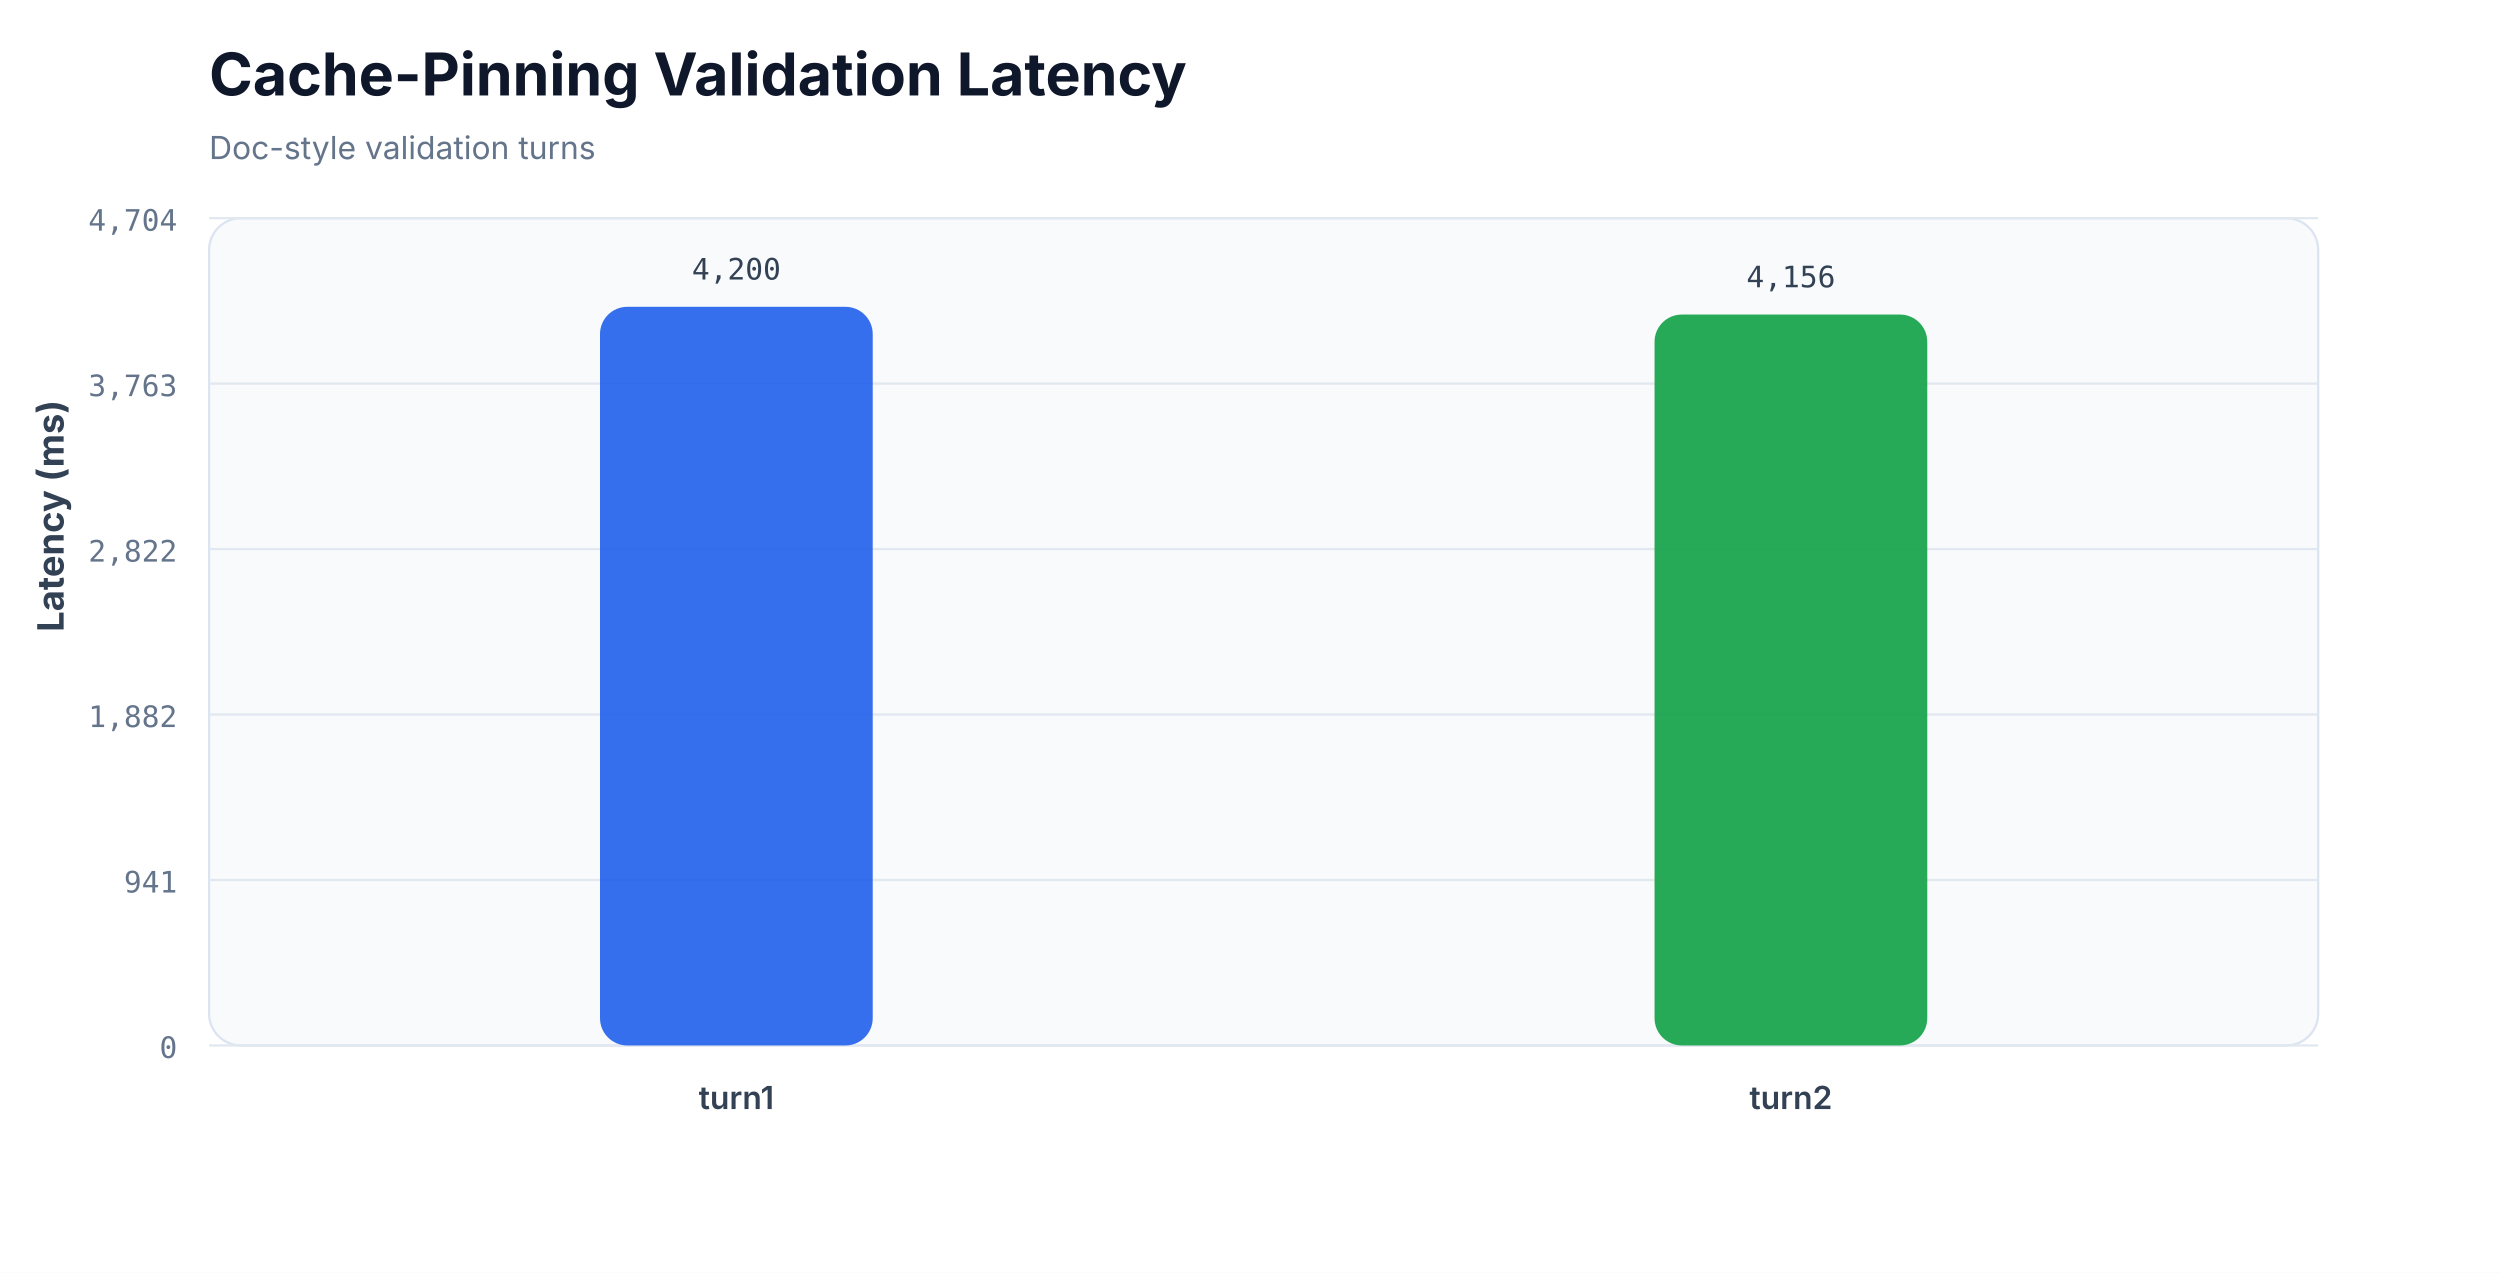
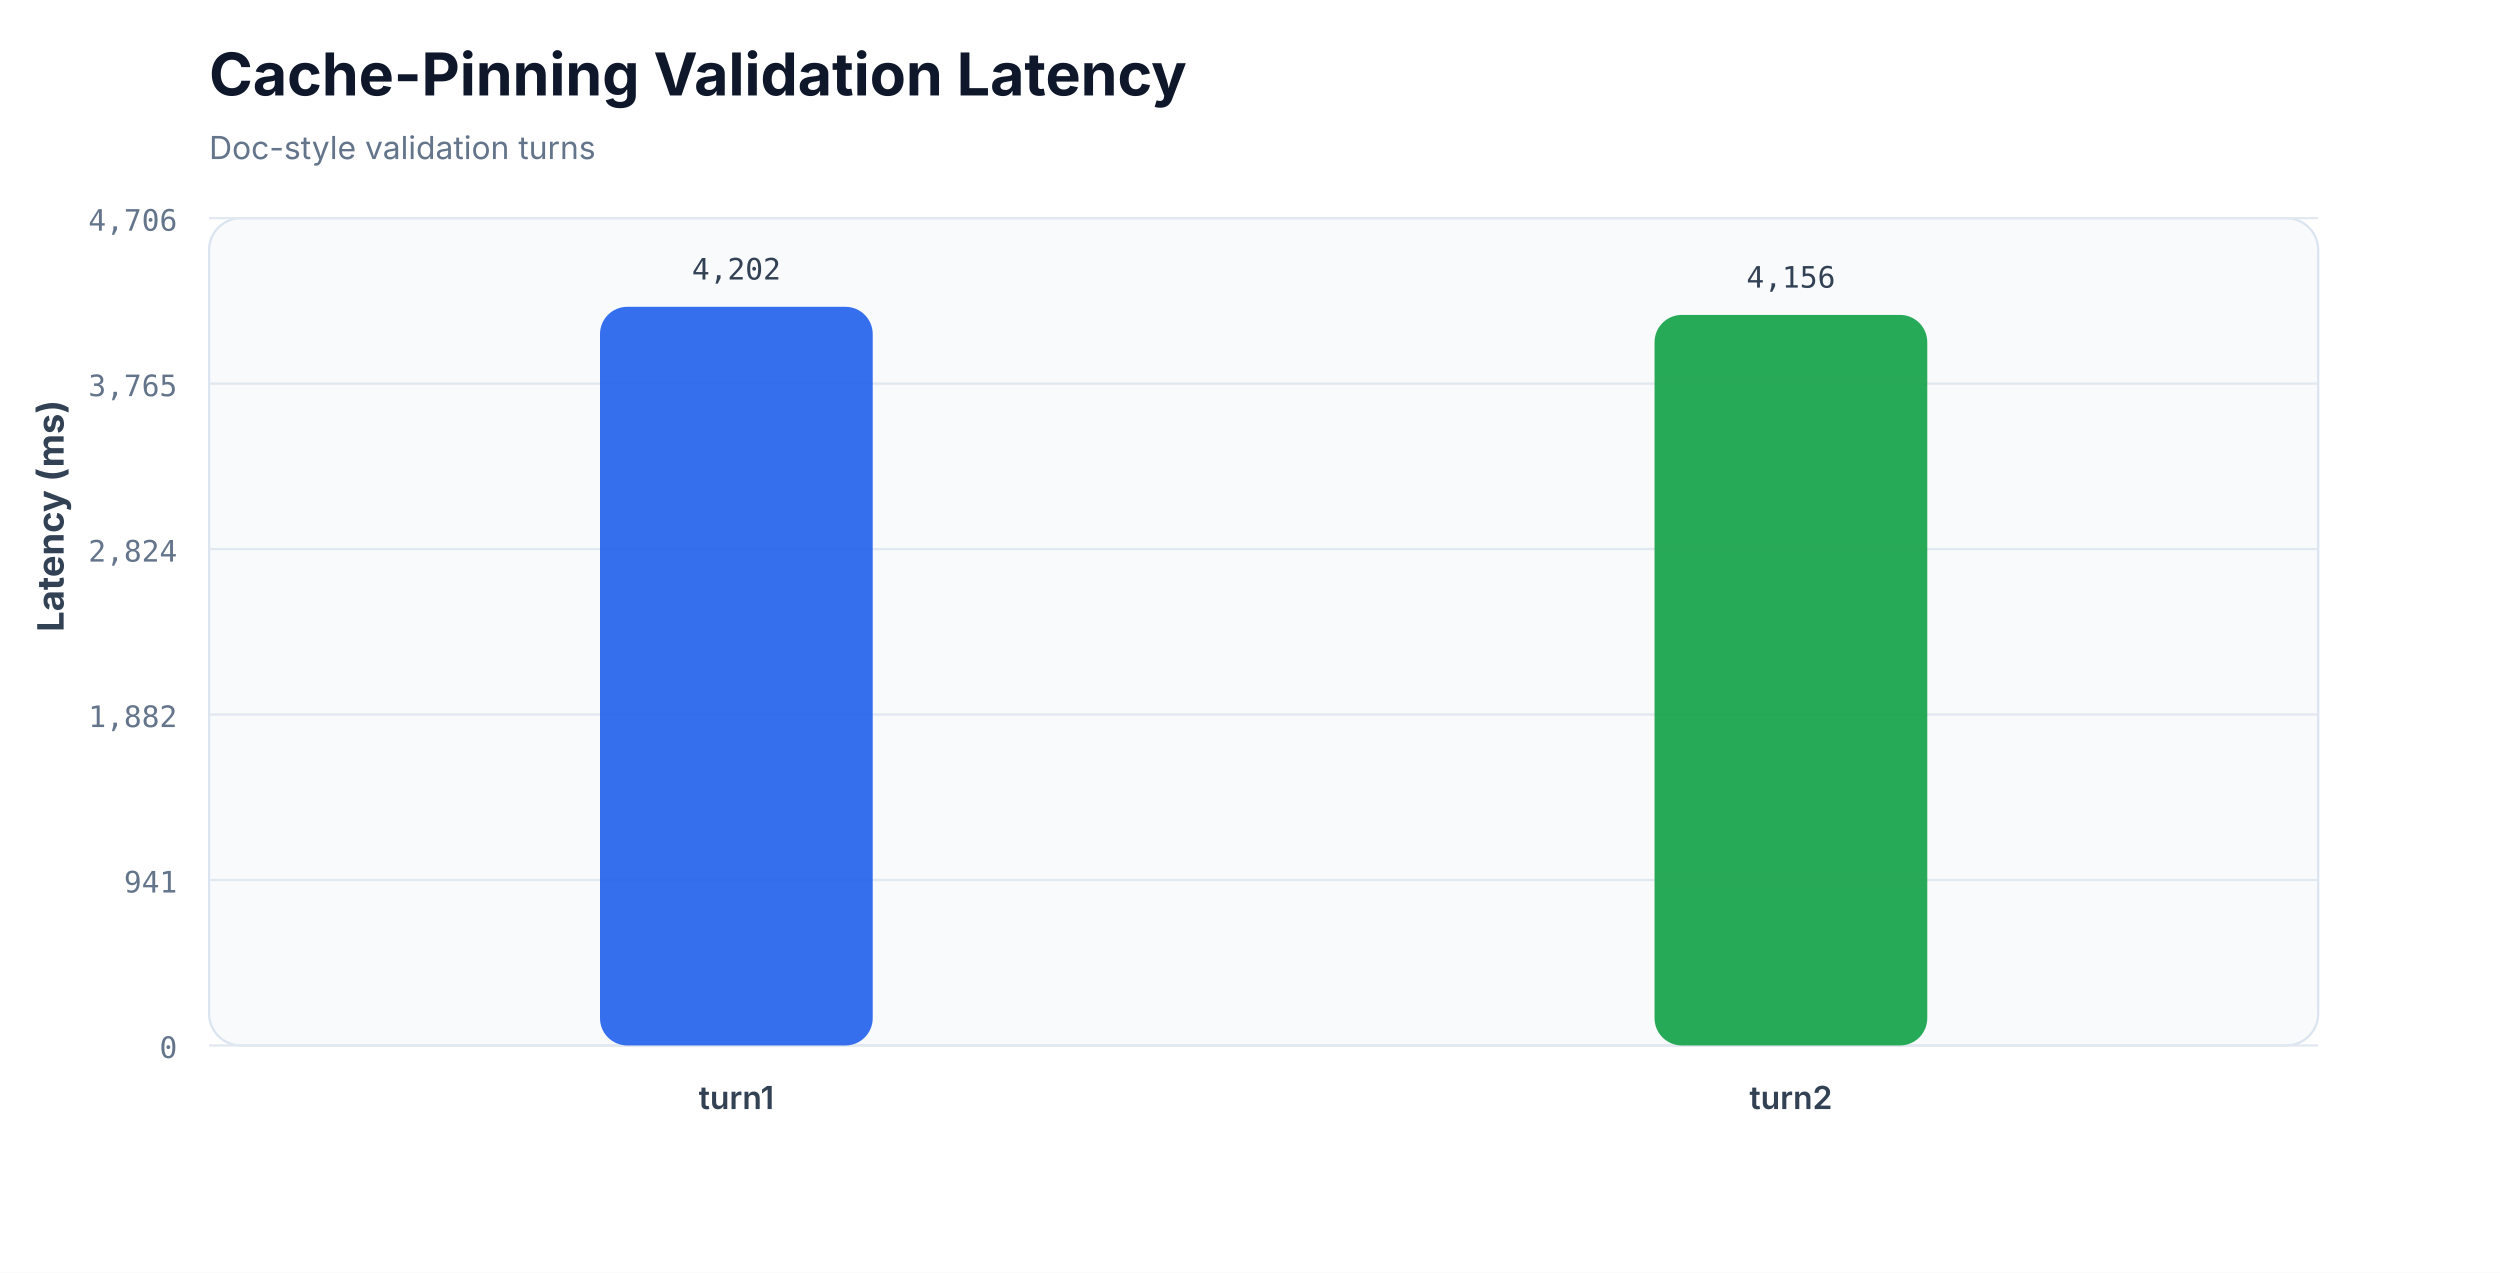
<svg xmlns="http://www.w3.org/2000/svg" width="1100" height="560" viewBox="0 0 1100 560">
  <rect width="100%" height="100%" fill="#ffffff" />
  <text x="92" y="42" font-family="Inter, Arial, sans-serif" font-size="26" font-weight="700" fill="#0f172a">Cache-Pinning Validation Latency</text>
  <text x="92" y="70" font-family="Inter, Arial, sans-serif" font-size="14" fill="#64748b">Doc-style validation turns</text>
  <rect x="92" y="96" width="928" height="364" rx="14" fill="#f8fafc" stroke="#dbe4f0" />
  <line x1="92" y1="460.00" x2="1020" y2="460.00" stroke="#e2e8f0" stroke-width="1" />
  <text x="78" y="465.50" text-anchor="end" font-family="JetBrains Mono, monospace" font-size="13" fill="#64748b">0</text>
  <line x1="92" y1="387.20" x2="1020" y2="387.20" stroke="#e2e8f0" stroke-width="1" />
  <text x="78" y="392.70" text-anchor="end" font-family="JetBrains Mono, monospace" font-size="13" fill="#64748b">941</text>
  <line x1="92" y1="314.40" x2="1020" y2="314.40" stroke="#e2e8f0" stroke-width="1" />
  <text x="78" y="319.90" text-anchor="end" font-family="JetBrains Mono, monospace" font-size="13" fill="#64748b">1,882</text>
  <line x1="92" y1="241.60" x2="1020" y2="241.60" stroke="#e2e8f0" stroke-width="1" />
-   <text x="78" y="247.10" text-anchor="end" font-family="JetBrains Mono, monospace" font-size="13" fill="#64748b">2,822</text>
+   <text x="78" y="247.10" text-anchor="end" font-family="JetBrains Mono, monospace" font-size="13" fill="#64748b">2,824</text>
  <line x1="92" y1="168.80" x2="1020" y2="168.80" stroke="#e2e8f0" stroke-width="1" />
-   <text x="78" y="174.30" text-anchor="end" font-family="JetBrains Mono, monospace" font-size="13" fill="#64748b">3,763</text>
+   <text x="78" y="174.30" text-anchor="end" font-family="JetBrains Mono, monospace" font-size="13" fill="#64748b">3,765</text>
  <line x1="92" y1="96.00" x2="1020" y2="96.00" stroke="#e2e8f0" stroke-width="1" />
-   <text x="78" y="101.50" text-anchor="end" font-family="JetBrains Mono, monospace" font-size="13" fill="#64748b">4,704</text>
+   <text x="78" y="101.50" text-anchor="end" font-family="JetBrains Mono, monospace" font-size="13" fill="#64748b">4,706</text>
  <rect x="264.00" y="135.00" width="120" height="325.00" rx="12" fill="#2563eb" opacity="0.92" />
-   <text x="324.00" y="123.00" text-anchor="middle" font-family="JetBrains Mono, monospace" font-size="13" fill="#334155">4,200</text>
+   <text x="324.00" y="123.00" text-anchor="middle" font-family="JetBrains Mono, monospace" font-size="13" fill="#334155">4,202</text>
  <text x="324.00" y="488" text-anchor="middle" font-family="Inter, Arial, sans-serif" font-size="14" font-weight="600" fill="#334155">turn1</text>
-   <rect x="728.00" y="138.40" width="120" height="321.60" rx="12" fill="#16a34a" opacity="0.92" />
-   <text x="788.00" y="126.40" text-anchor="middle" font-family="JetBrains Mono, monospace" font-size="13" fill="#334155">4,156</text>
+   <rect x="728.00" y="138.56" width="120" height="321.44" rx="12" fill="#16a34a" opacity="0.92" />
+   <text x="788.00" y="126.56" text-anchor="middle" font-family="JetBrains Mono, monospace" font-size="13" fill="#334155">4,156</text>
  <text x="788.00" y="488" text-anchor="middle" font-family="Inter, Arial, sans-serif" font-size="14" font-weight="600" fill="#334155">turn2</text>
  <text x="28" y="278.00" transform="rotate(-90 28 278.00)" font-family="Inter, Arial, sans-serif" font-size="16" font-weight="700" fill="#334155">Latency (ms)</text>
</svg>
